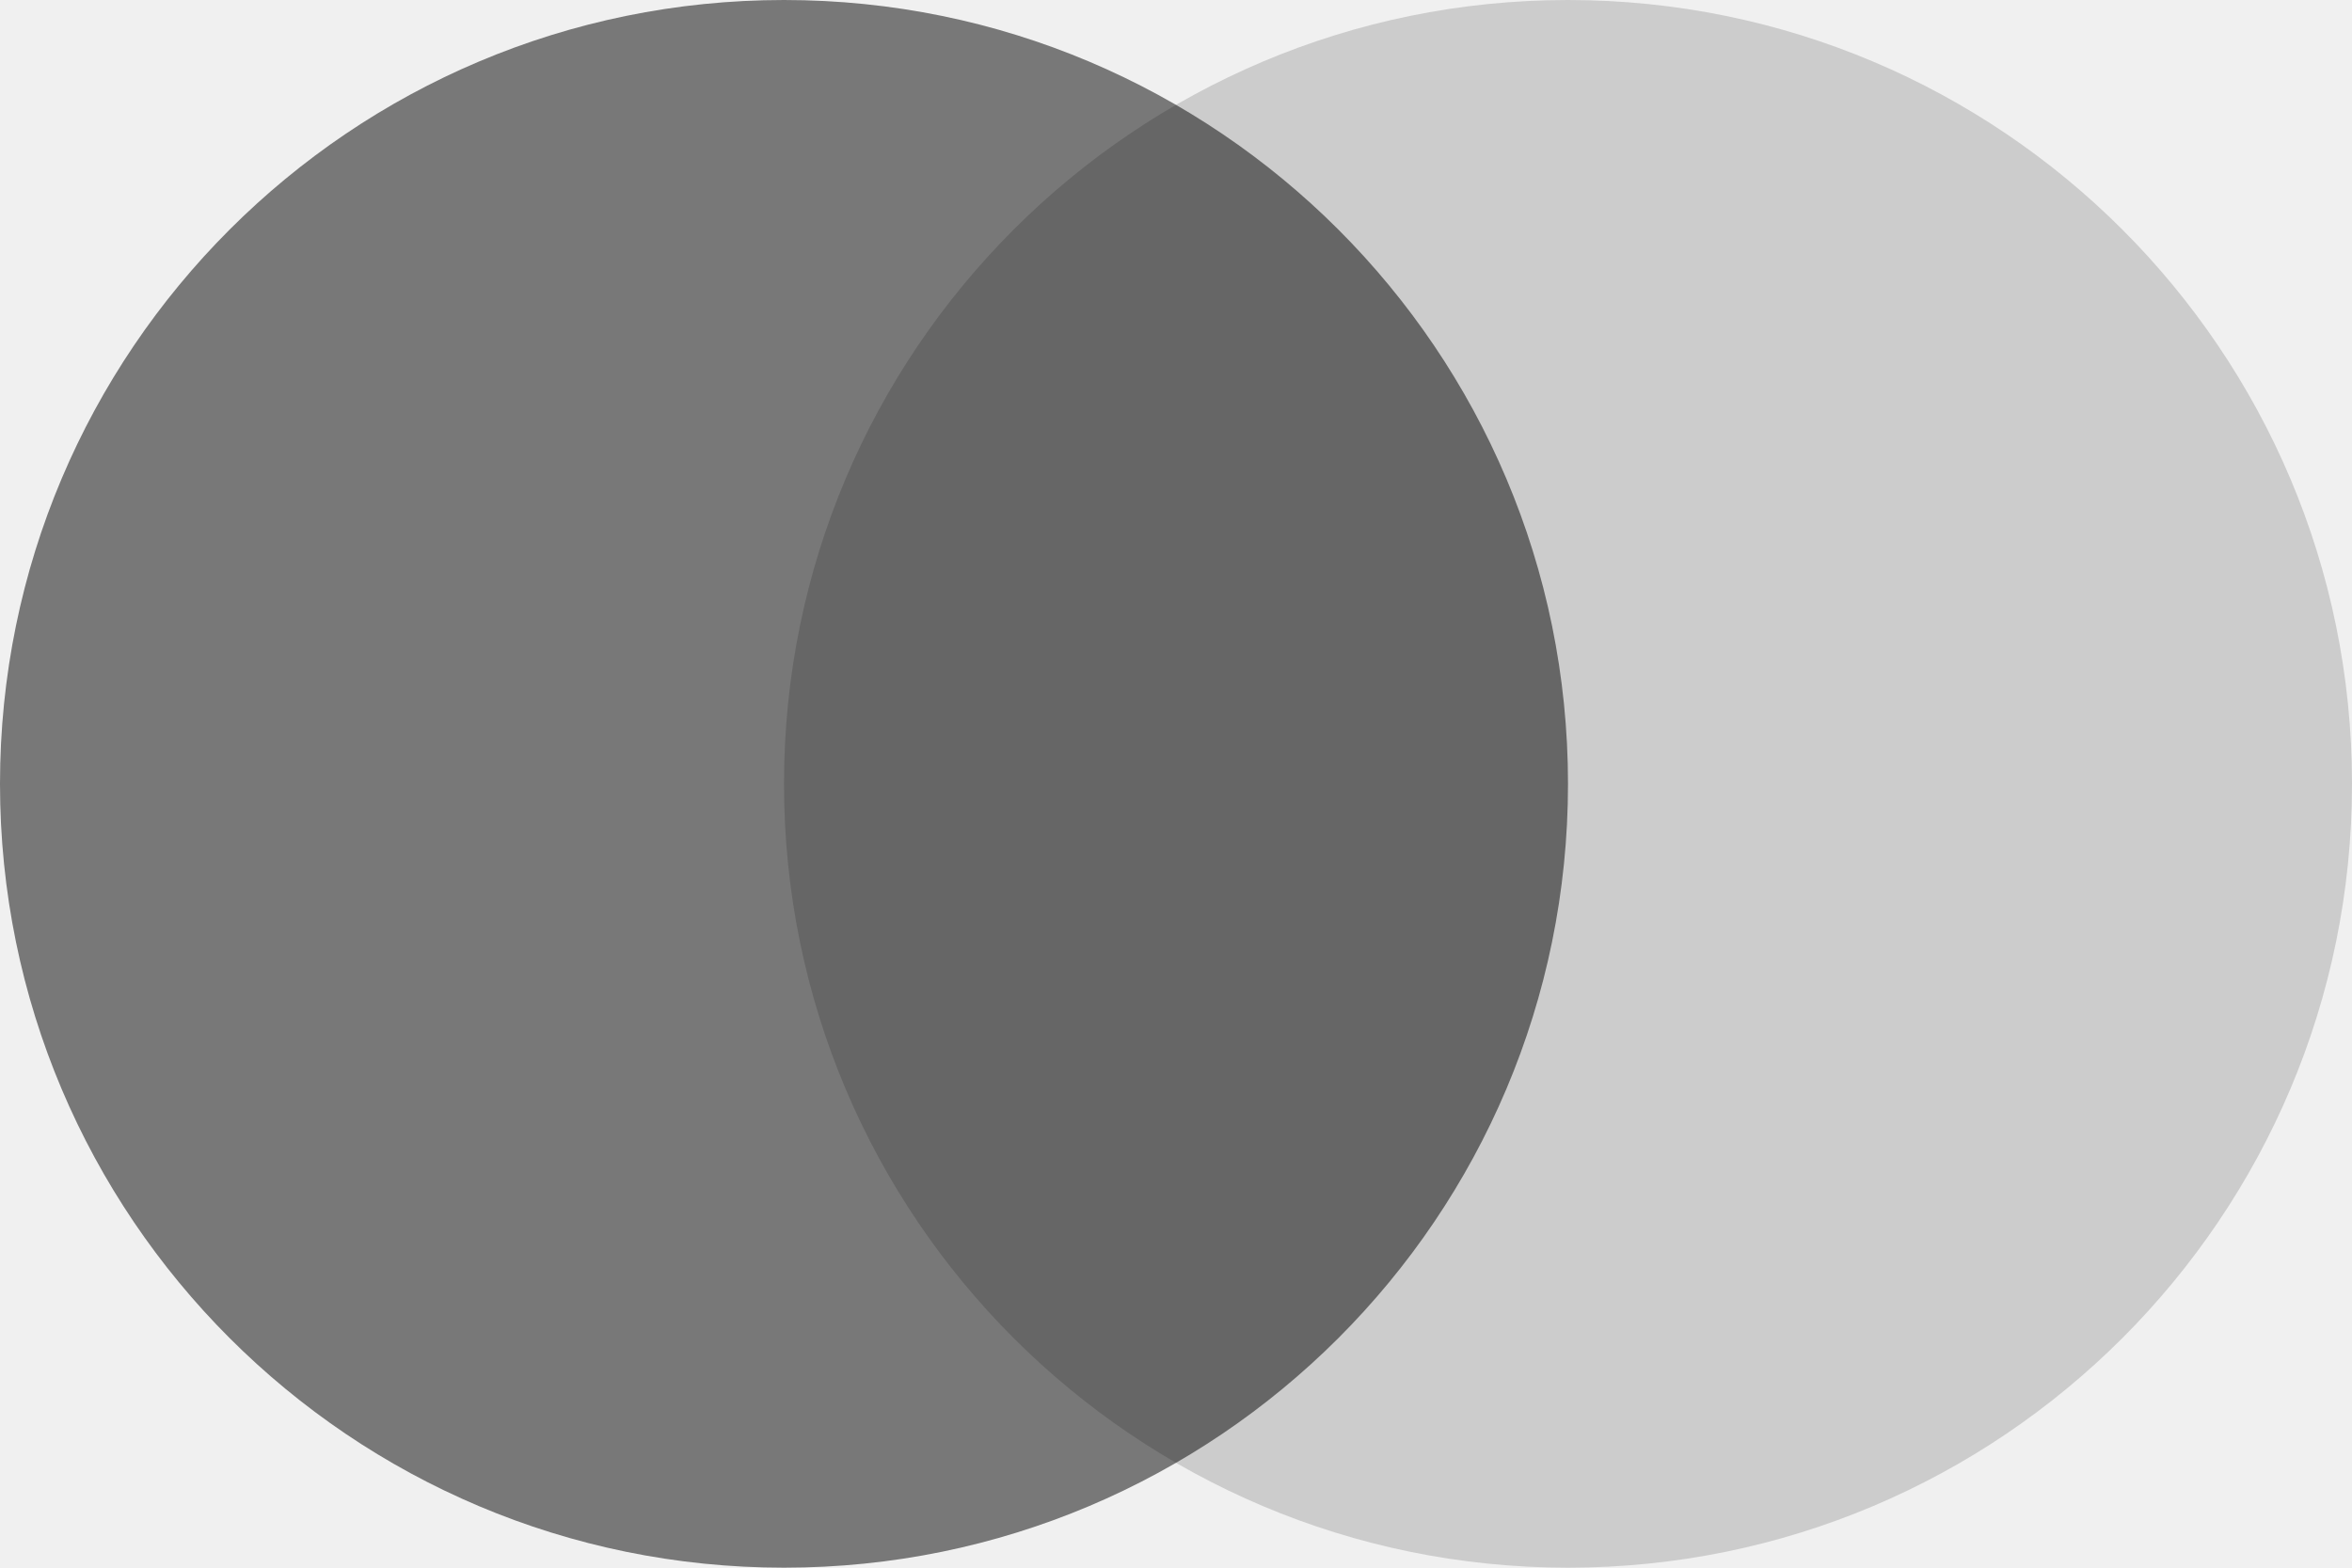
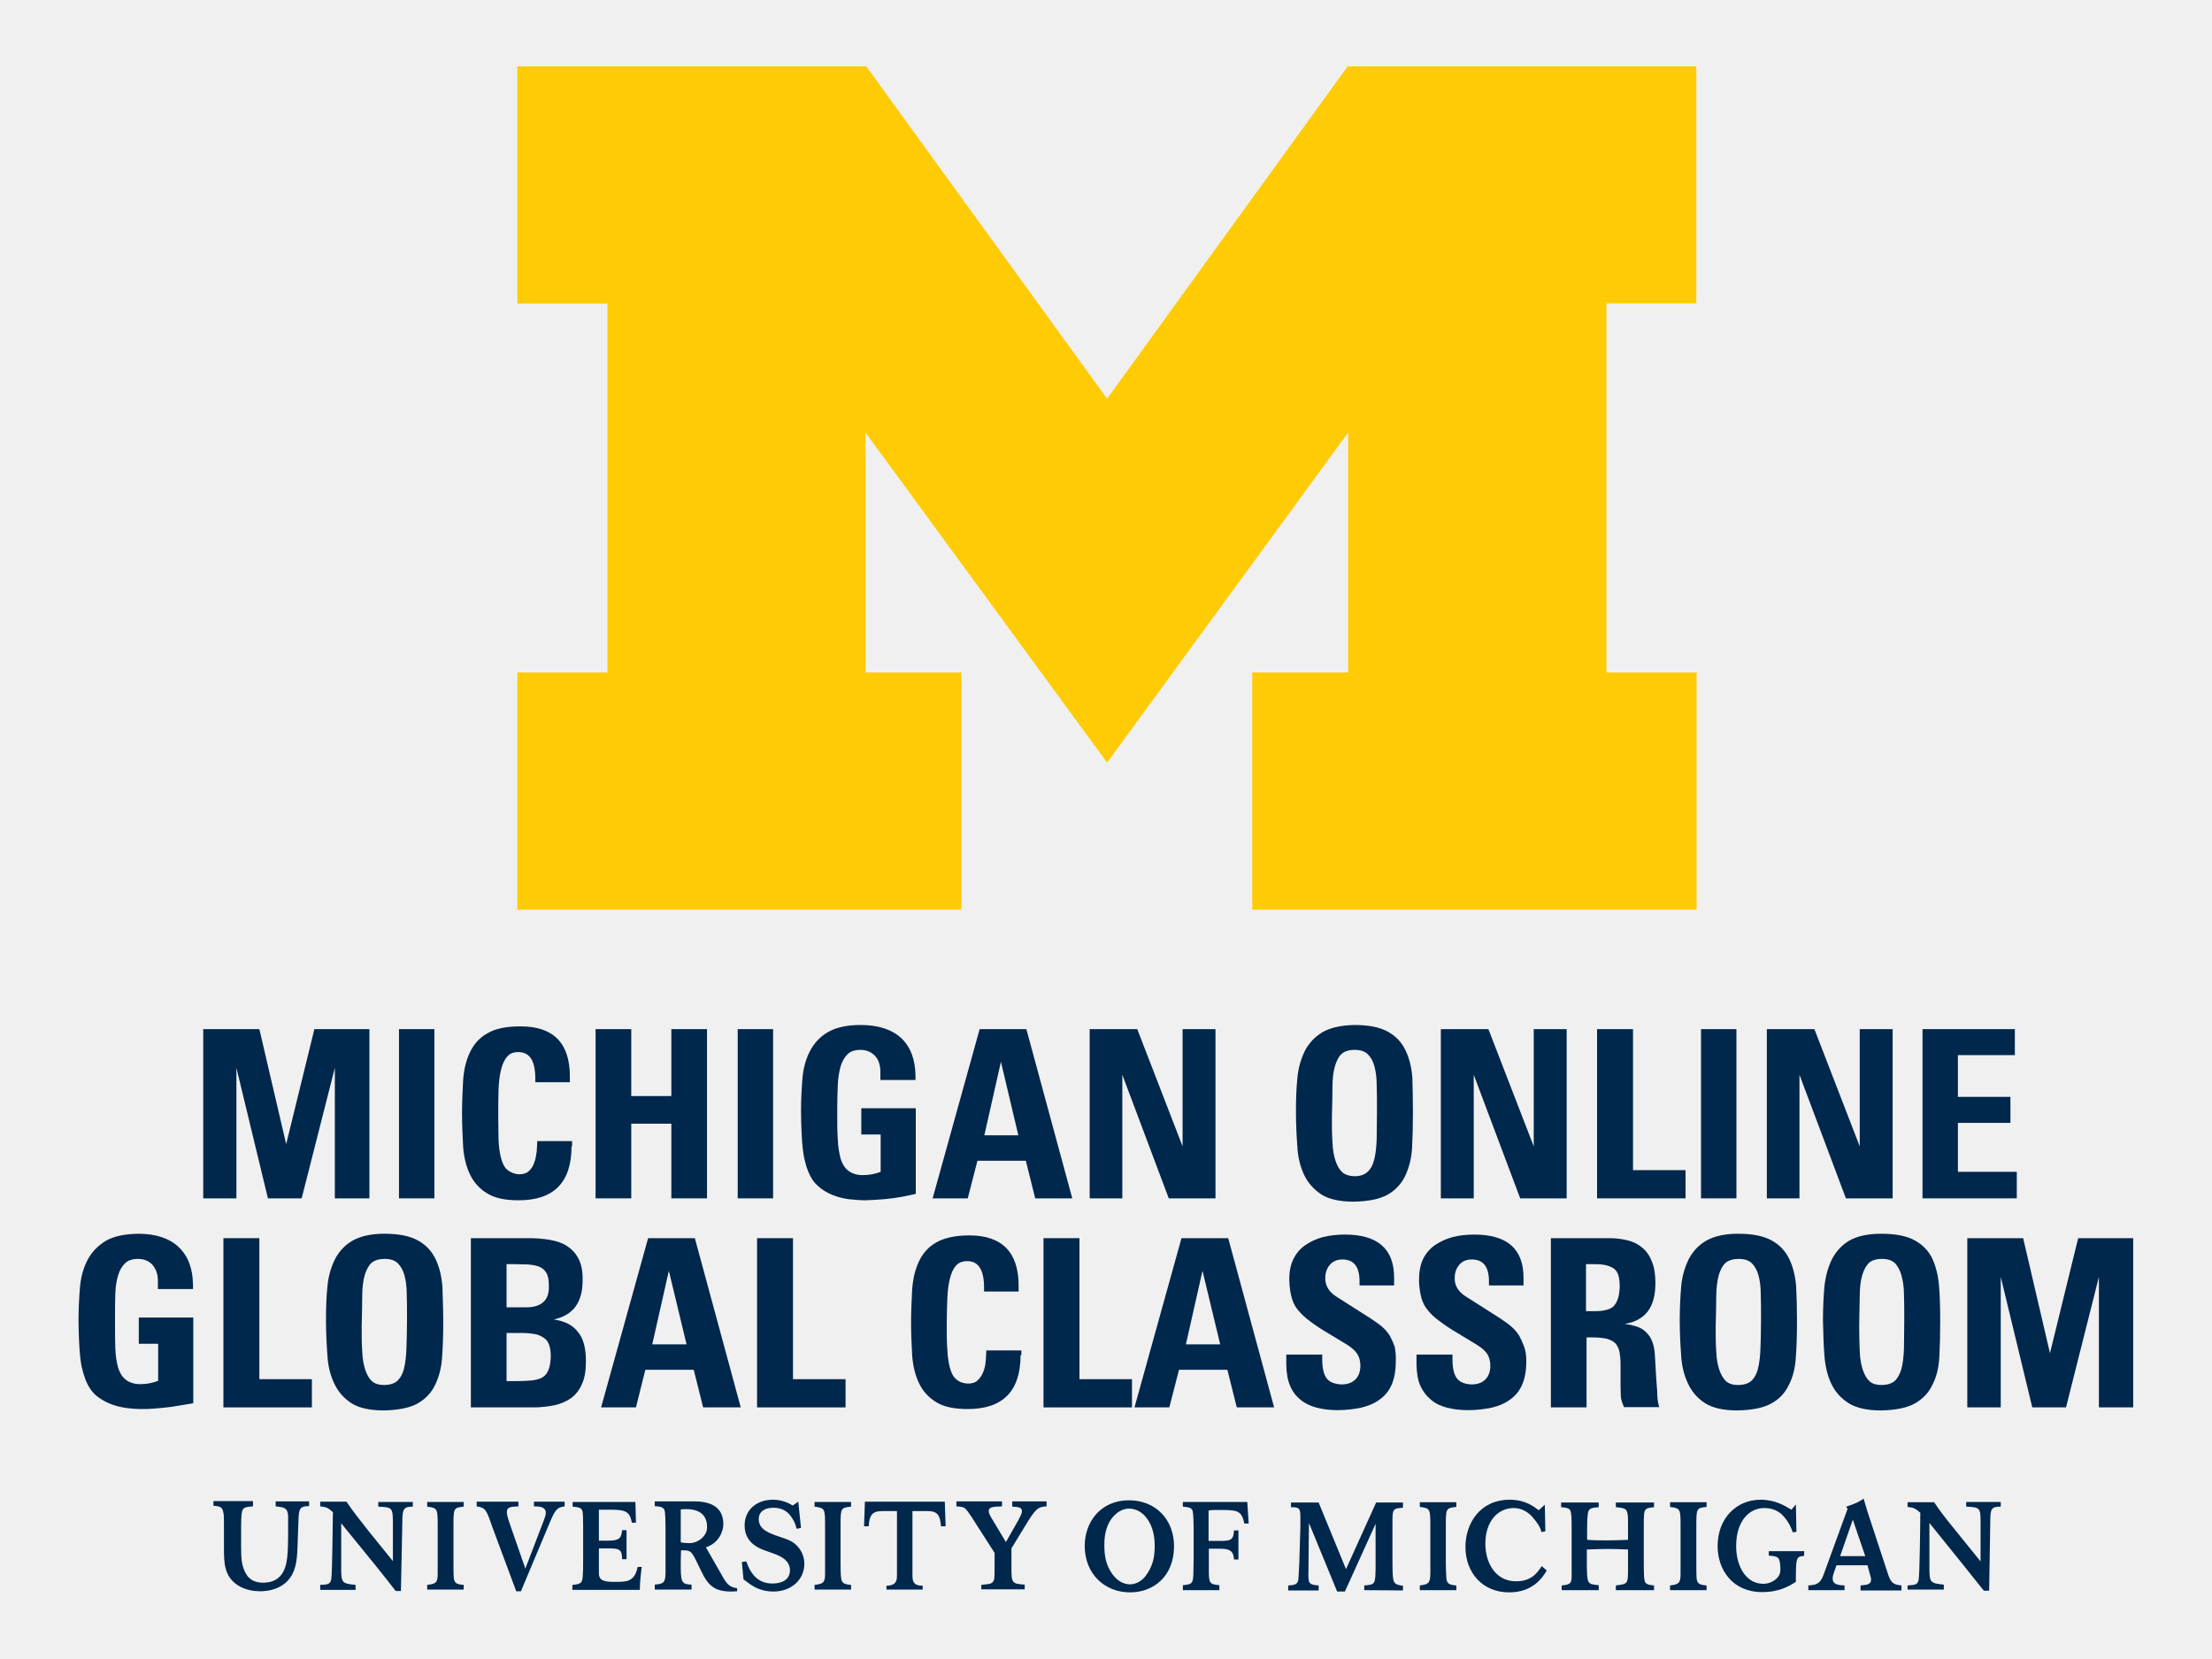
- <svg xmlns="http://www.w3.org/2000/svg" width="150" height="100" viewBox="0 0 150 100" fill="none">
-   <circle cx="50" cy="50" r="50" fill="black" fill-opacity="0.5" />
-   <circle cx="100" cy="50" r="50" fill="black" fill-opacity="0.15" />
+ <svg xmlns="http://www.w3.org/2000/svg" version="1.1" id="Layer_1" x="0px" y="0px" viewBox="0 0 80 60" style="enable-background:new 0 0 80 60;" xml:space="preserve">
+   <style type="text/css">
+ 	.st0{fill:#FFFFFF;}
+ 	.st1{fill:#FFCB05;}
+ 	.st2{clip-path:url(#SVGID_00000040539268982789937440000015332372065675352970_);fill:#FFFFFF;}
+ 	.st3{fill:#00274C;}
+ 	.st4{clip-path:url(#SVGID_00000023975441399433995420000014000906196045346207_);fill:#00274C;}
+ </style>
+   <g>
+     <path class="st3" d="M67.29,57.51v-0.17c0.22-0.02,0.38-0.03,0.38-0.21c0-0.06-0.02-0.13-0.04-0.19l-0.09-0.33h-1.12l-0.1,0.28   c-0.02,0.07-0.04,0.13-0.04,0.2c0,0.23,0.24,0.24,0.43,0.25v0.17h-1.31v-0.17c0.33-0.02,0.44-0.08,0.56-0.41l0.86-2.36l-0.05-0.08   c0.37-0.12,0.47-0.18,0.63-0.29c0.06,0.21,0.07,0.24,0.14,0.47l0.71,2.16c0.12,0.38,0.18,0.48,0.52,0.51v0.18H67.29z M67.01,54.96   l-0.46,1.32h0.91L67.01,54.96z M55.94,56.8c-0.14,0.23-0.48,0.79-1.36,0.79c-0.96,0-1.58-0.71-1.58-1.64c0-0.86,0.53-1.71,1.6-1.71   c0.57,0,0.86,0.24,1.05,0.38l0.22-0.2l0.02,0.96l-0.14,0.03c-0.05-0.19-0.14-0.33-0.34-0.56c-0.1-0.11-0.33-0.31-0.66-0.31   c-0.57,0-1.03,0.47-1.03,1.29c0,0.7,0.37,1.36,1.11,1.36c0.56,0,0.77-0.31,0.93-0.55L55.94,56.8z M56.48,57.51v-0.17   c0.36-0.03,0.36-0.11,0.36-0.41c0-0.11,0-0.23,0-0.34v-1.33c0-0.21,0-0.41-0.02-0.51c-0.01-0.19-0.1-0.22-0.36-0.24v-0.17h1.36   v0.17c-0.26,0.02-0.36,0.04-0.39,0.21c-0.02,0.11-0.03,0.34-0.03,0.53v0.44c0.28,0.02,0.47,0.02,0.73,0.02   c0.27,0,0.48-0.01,0.75-0.02v-0.54c0-0.58-0.01-0.6-0.44-0.64v-0.17h1.38v0.17c-0.37,0.04-0.37,0.05-0.37,0.65v1.34   c0,0.13,0,0.53,0.02,0.62c0.02,0.17,0.12,0.2,0.35,0.22v0.17h-1.38v-0.17c0.32-0.04,0.41-0.05,0.43-0.27   c0.01-0.09,0.01-0.21,0.01-0.44v-0.59c-0.25-0.01-0.46-0.02-0.72-0.02c-0.27,0-0.49,0.01-0.77,0.02v0.59   c0.01,0.66,0.02,0.66,0.43,0.7v0.18H56.48z M60.4,57.51v-0.17c0.31-0.04,0.38-0.08,0.38-0.41v-1.7c0-0.66,0-0.68-0.38-0.73v-0.17   h1.32v0.17c-0.37,0.04-0.37,0.05-0.37,0.73v1.29c0,0.11,0,0.47,0.01,0.56c0.02,0.2,0.11,0.24,0.36,0.26v0.17H60.4z M51.35,57.51   v-0.17c0.31-0.04,0.37-0.08,0.38-0.41v-1.7c0-0.66,0-0.68-0.38-0.73v-0.17h1.32v0.17c-0.38,0.04-0.38,0.05-0.38,0.73v1.29   c0,0.11,0.01,0.47,0.02,0.56c0.02,0.2,0.11,0.24,0.36,0.26v0.17H51.35z M49.34,57.51v-0.17c0.4-0.03,0.4-0.05,0.41-0.63v-1.6   l-1.11,2.45h-0.28l-1.02-2.48l-0.02,1.87c0,0.31,0.03,0.37,0.37,0.39v0.18h-1.1v-0.18c0.26-0.01,0.36-0.05,0.37-0.26   c0.01-0.09,0.02-0.36,0.03-0.53l0.04-1.33c0-0.11,0-0.26,0-0.37c0-0.32-0.06-0.34-0.34-0.34v-0.17h1l0.99,2.41l1.09-2.41h0.97v0.19   c-0.38,0.02-0.38,0.06-0.38,0.56v1.31c0,0.22,0,0.49,0.02,0.65c0.02,0.23,0.11,0.27,0.36,0.3v0.17L49.34,57.51L49.34,57.51z    M68.99,57.51v-0.17c0.26-0.02,0.36-0.02,0.4-0.2c0.04-0.21,0.06-2.1,0.06-2.43c-0.18-0.16-0.25-0.19-0.46-0.21v-0.17h0.96   c0.26,0.38,0.32,0.46,0.79,1.04l0.89,1.1v-1.43c0-0.5-0.02-0.53-0.52-0.55v-0.17h1.25v0.17c-0.35,0-0.38,0.07-0.38,0.59l-0.04,2.45   h-0.19l-0.29-0.36c-0.14-0.18-0.29-0.36-0.43-0.54l-1.25-1.55v1.65c0,0.51,0.04,0.53,0.52,0.58v0.18H68.99z M42.46,55.92   c0,1.1-0.75,1.67-1.59,1.67c-0.92,0-1.64-0.67-1.64-1.68c0-0.87,0.58-1.65,1.6-1.65C41.79,54.26,42.46,54.95,42.46,55.92   L42.46,55.92z M40.87,57.3c0.18,0,0.44-0.09,0.63-0.4c0.22-0.34,0.27-0.66,0.26-1.07c-0.01-0.41-0.13-0.76-0.36-1.01   c-0.1-0.11-0.3-0.26-0.57-0.26c-0.26,0-0.46,0.17-0.56,0.28c-0.23,0.25-0.33,0.61-0.33,1.02c0,0.41,0.05,0.73,0.29,1.07   C40.44,57.22,40.69,57.3,40.87,57.3L40.87,57.3z M42.78,57.33v0.18h1.32v-0.18c-0.33-0.03-0.37-0.07-0.38-0.41v-0.91h0.35   c0.36,0,0.54,0.04,0.56,0.39h0.16v-1.05h-0.16c-0.02,0.34-0.11,0.38-0.5,0.38h-0.42v-1.1c0.11-0.02,0.18-0.02,0.38-0.02   c0.63,0,0.82,0,0.91,0.49h0.16l-0.05-0.78h-2.33v0.17c0.23,0.02,0.33,0.04,0.36,0.18c0.02,0.1,0.03,0.45,0.03,0.58v1.12   c0,0.08-0.01,0.47-0.01,0.54C43.15,57.27,43.11,57.3,42.78,57.33L42.78,57.33z M15.45,57.49v-0.17c0.31-0.04,0.38-0.07,0.38-0.41   v-1.69c0-0.66,0-0.68-0.38-0.73v-0.17h1.32v0.17c-0.37,0.04-0.37,0.05-0.37,0.73v1.28c0,0.11,0,0.47,0.01,0.56   c0.02,0.2,0.11,0.24,0.36,0.26v0.17H15.45z M29.46,57.49v-0.17c0.31-0.04,0.38-0.07,0.38-0.41v-1.69c0-0.66,0-0.68-0.38-0.73v-0.17   h1.32v0.17c-0.38,0.04-0.38,0.05-0.38,0.73v1.28c0,0.11,0,0.47,0.02,0.56c0.02,0.2,0.11,0.24,0.36,0.26v0.17H29.46z M11.58,57.49   v-0.17c0.27-0.01,0.36-0.02,0.4-0.2c0.04-0.21,0.05-2.1,0.06-2.43c-0.17-0.16-0.25-0.19-0.46-0.21v-0.17h0.95   c0.26,0.38,0.33,0.46,0.79,1.05l0.89,1.1v-1.42c-0.01-0.51-0.02-0.53-0.53-0.55v-0.17h1.25v0.17c-0.34,0-0.38,0.08-0.38,0.59   l-0.05,2.46h-0.19l-0.28-0.36c-0.14-0.18-0.29-0.36-0.43-0.54l-1.26-1.55v1.65c0,0.51,0.04,0.53,0.52,0.58v0.18H11.58z    M26.83,56.49l0.16-0.02c0.18,0.52,0.47,0.8,0.95,0.8c0.34,0,0.63-0.14,0.63-0.48c0-0.36-0.34-0.5-0.5-0.57   c-0.12-0.05-0.26-0.09-0.39-0.14c-0.26-0.09-0.75-0.3-0.75-0.91c0-0.59,0.47-0.93,1.01-0.93c0.21,0,0.46,0.04,0.73,0.21l0.2-0.14   l0.1,0.95l-0.16,0.03c-0.05-0.21-0.1-0.3-0.22-0.47c-0.15-0.2-0.36-0.29-0.62-0.29c-0.34,0-0.53,0.16-0.53,0.41   c0,0.38,0.38,0.51,0.73,0.63c0.18,0.06,0.33,0.11,0.46,0.18c0.25,0.15,0.46,0.43,0.46,0.81c0,0.55-0.45,1-1.12,1   c-0.43,0-0.7-0.17-0.82-0.25l-0.26-0.19L26.83,56.49z M32.06,57.49v-0.14c0.29-0.01,0.38-0.11,0.38-0.36v-2.34h-0.4   c-0.36,0-0.6-0.01-0.62,0.55h-0.17l0.03-0.89h2.89l0.03,0.89h-0.17c-0.03-0.57-0.27-0.55-0.62-0.55H33v2.34   c0,0.25,0.08,0.36,0.37,0.36v0.14H32.06z M9.15,54.31v0.17c-0.42,0.03-0.42,0.04-0.43,0.72v0.75c0,0.39,0.01,0.72,0.21,1.02   c0.16,0.24,0.44,0.27,0.58,0.27c0.46,0,0.71-0.23,0.82-0.61c0.09-0.3,0.09-0.86,0.09-1.22c0-0.12,0-0.5,0-0.6   c-0.02-0.29-0.17-0.3-0.45-0.33V54.3h1.21v0.17c-0.3,0-0.36,0.07-0.38,0.38c0,0.07-0.04,0.96-0.04,1.09   c-0.01,0.24-0.02,0.48-0.08,0.71c-0.22,0.86-1.05,0.9-1.27,0.9c-0.18,0-0.54-0.03-0.83-0.23c-0.47-0.32-0.48-0.8-0.48-1.31v-0.72   c0-0.34,0-0.5-0.02-0.58c-0.03-0.2-0.12-0.24-0.36-0.25v-0.17H9.15z M20.42,54.31v0.17c-0.3,0.04-0.35,0.13-0.61,0.76l-0.97,2.31   h-0.17l-0.87-2.34c-0.21-0.61-0.24-0.68-0.56-0.73v-0.17h1.51v0.17c-0.26,0.01-0.42,0.02-0.42,0.2c0,0.09,0.02,0.17,0.11,0.44   l0.56,1.61l0.64-1.67c0.04-0.11,0.1-0.25,0.1-0.34c0-0.23-0.23-0.24-0.43-0.24v-0.17H20.42z M35.49,57.49v-0.17   c0.25-0.03,0.35-0.03,0.41-0.1c0.07-0.07,0.07-0.15,0.07-0.5v-0.56l-0.84-1.31c-0.23-0.34-0.23-0.35-0.54-0.37V54.3h1.65v0.18   c-0.33,0.01-0.48,0.02-0.48,0.17c0,0.09,0.06,0.19,0.14,0.32l0.48,0.8l0.45-0.79c0.08-0.16,0.13-0.25,0.13-0.32   c0-0.15-0.13-0.16-0.35-0.17V54.3h1.24v0.18c-0.32,0.01-0.41,0.11-0.77,0.7L36.58,56v0.66c0,0.58,0,0.62,0.48,0.65v0.17H35.49z    M23.14,57.49c0-0.23,0.04-0.61,0.07-0.82h-0.15c-0.11,0.57-0.43,0.54-0.89,0.54c-0.43,0-0.51-0.12-0.51-0.32v-0.89h0.34   c0.39,0,0.5,0.03,0.5,0.39h0.16v-1.05h-0.16c-0.03,0.28-0.09,0.38-0.5,0.38h-0.34v-1.12h0.39c0.54,0,0.73,0.04,0.8,0.47H23   l-0.02-0.75h-2.27v0.17c0.23,0.02,0.33,0.04,0.36,0.18c0.02,0.1,0.02,0.45,0.02,0.57v1.12c0,0.09,0,0.47-0.01,0.55   c-0.01,0.34-0.05,0.38-0.38,0.41v0.18H23.14z M65.25,56.1v0.17c-0.29,0.02-0.29,0.1-0.3,0.7v0.24c-0.24,0.15-0.59,0.37-1.22,0.37   c-1.09,0-1.61-0.83-1.61-1.66c0-1.02,0.69-1.68,1.55-1.68c0.54,0,0.86,0.21,1.12,0.36l0.16-0.19l0.02,0.99l-0.13,0.02   c-0.07-0.19-0.16-0.41-0.4-0.65c-0.11-0.1-0.31-0.23-0.63-0.23c-0.55,0-1.02,0.47-1.02,1.38c0,0.73,0.36,1.36,0.98,1.36   c0.36,0,0.54-0.25,0.55-0.27c0.06-0.08,0.07-0.16,0.07-0.3c-0.02-0.41-0.07-0.42-0.42-0.45V56.1H65.25z M24.62,55.78   c0.09,0.02,0.21,0.03,0.3,0.03c0.36,0,0.64-0.28,0.65-0.54c0.02-0.37-0.16-0.69-0.75-0.69c-0.08,0-0.13,0-0.2,0.01V55.78z    M24.62,56.47c0,0.73,0,0.83,0.39,0.84v0.18h-1.33v-0.18c0.34-0.03,0.38-0.08,0.39-0.43c0-0.13,0-0.28,0-0.41v-1.15   c0-0.38-0.01-0.52-0.02-0.62c-0.02-0.18-0.11-0.21-0.37-0.23v-0.17l1.44,0c0.79,0,1.04,0.37,1.04,0.82c0,0.3-0.19,0.7-0.63,0.84   l0.56,0.98c0.2,0.38,0.31,0.46,0.57,0.5v0.11c-0.07,0-0.14,0.01-0.21,0.01c-0.6,0-0.84-0.21-1.09-0.74l-0.18-0.37   c-0.19-0.4-0.25-0.38-0.55-0.38L24.62,56.47L24.62,56.47z M24.62,56.47" />
+     <path class="st1" d="M40.04,27.58L31.3,15.64v8.68h3.47v8.58H18.71v-8.58h3.26V10.98h-3.26V2.4h12.62l8.71,12.02L48.74,2.4h12.61   v8.57H58.1v13.35h3.26v8.58H45.29v-8.58h3.47v-8.68L40.04,27.58z M40.04,27.58" />
+     <path class="st3" d="M12.11,43.34v-4.72l-1.2,4.72H9.69l-1.14-4.72v4.72H7.35v-6.12h2.03l0.97,4.16l1.02-4.16h1.99v6.12H12.11z    M12.11,43.34" />
+     <rect x="14.43" y="37.22" class="st3" width="1.28" height="6.12" />
+     <path class="st3" d="M20.67,41.46c0,1.3-0.64,1.95-1.91,1.95c-0.49,0-0.87-0.08-1.14-0.25C17.35,43,17.14,42.77,17,42.48   c-0.14-0.29-0.22-0.62-0.25-1c-0.02-0.38-0.04-0.78-0.04-1.2c0-0.43,0.02-0.84,0.04-1.22c0.03-0.39,0.11-0.72,0.25-1.01   c0.14-0.29,0.34-0.52,0.63-0.68c0.28-0.17,0.68-0.25,1.2-0.25c1.18,0,1.78,0.6,1.78,1.81v0.21h-1.25v-0.13   c0-0.64-0.2-0.96-0.61-0.96c-0.18,0-0.32,0.05-0.41,0.17c-0.1,0.11-0.17,0.27-0.22,0.47c-0.05,0.2-0.08,0.45-0.09,0.73   c-0.01,0.28-0.01,0.6-0.01,0.95c0,0.3,0.01,0.58,0.01,0.84c0.01,0.25,0.04,0.48,0.09,0.67c0.05,0.19,0.12,0.34,0.23,0.43   c0.11,0.09,0.25,0.15,0.42,0.16c0.16,0,0.28-0.04,0.36-0.12c0.09-0.08,0.15-0.18,0.19-0.3c0.05-0.12,0.07-0.26,0.09-0.4   c0.01-0.14,0.02-0.27,0.02-0.38h1.26V41.46z M20.67,41.46" />
+     <path class="st3" d="M24.28,43.34v-2.7h-1.45v2.7h-1.29v-6.12h1.29v2.42h1.45v-2.42h1.29v6.12H24.28z M24.28,43.34" />
+     <rect x="26.68" y="37.22" class="st3" width="1.28" height="6.12" />
+     <path class="st3" d="M32.64,43.28c-0.22,0.04-0.43,0.07-0.66,0.09c-0.23,0.02-0.45,0.03-0.67,0.04c-0.2,0-0.41-0.02-0.62-0.04   c-0.21-0.03-0.41-0.08-0.6-0.16c-0.19-0.08-0.36-0.18-0.51-0.32c-0.15-0.13-0.26-0.3-0.35-0.52c-0.05-0.12-0.09-0.25-0.12-0.39   c-0.04-0.14-0.06-0.29-0.08-0.46c-0.02-0.17-0.03-0.36-0.04-0.58c-0.01-0.21-0.02-0.46-0.02-0.75c0-0.41,0.02-0.8,0.05-1.17   c0.03-0.38,0.12-0.71,0.27-1c0.15-0.29,0.37-0.53,0.65-0.69c0.29-0.17,0.68-0.26,1.19-0.26c0.63,0,1.12,0.16,1.46,0.47   c0.34,0.32,0.51,0.77,0.52,1.36v0.16h-1.27v-0.3c0-0.25-0.07-0.44-0.2-0.58c-0.14-0.14-0.31-0.21-0.52-0.21   c-0.2,0-0.36,0.05-0.47,0.16c-0.11,0.11-0.19,0.25-0.25,0.44c-0.05,0.19-0.09,0.41-0.1,0.66c-0.01,0.25-0.02,0.53-0.02,0.83v0.26   c0,0.33,0,0.62,0.02,0.89c0.01,0.27,0.05,0.49,0.1,0.69c0.06,0.19,0.15,0.34,0.28,0.44c0.13,0.1,0.3,0.16,0.52,0.16   c0.23,0,0.45-0.04,0.65-0.12v-1.35h-0.7v-0.95h1.97v3.1L32.64,43.28z M32.64,43.28" />
+     <path class="st3" d="M37.44,43.34l-0.34-1.36h-1.75l-0.35,1.36h-1.27l1.7-6.12h1.69l1.66,6.12H37.44z M36.2,38.4l-0.6,2.66h1.23   L36.2,38.4z M36.2,38.4" />
+     <path class="st3" d="M42.27,43.34l-1.68-4.47v4.47h-1.18v-6.12h1.72l1.64,4.24v-4.24h1.19v6.12H42.27z M42.27,43.34" />
+     <path class="st3" d="M51.1,40.24c0,0.45-0.01,0.88-0.03,1.26c-0.02,0.39-0.11,0.73-0.25,1.03c-0.14,0.29-0.36,0.52-0.64,0.68   c-0.29,0.16-0.7,0.24-1.23,0.25c-0.5,0-0.89-0.09-1.16-0.26c-0.27-0.18-0.48-0.41-0.62-0.7c-0.14-0.29-0.23-0.64-0.25-1.04   c-0.03-0.4-0.05-0.82-0.05-1.25c0-0.42,0.01-0.82,0.05-1.2c0.03-0.38,0.13-0.71,0.27-1c0.15-0.29,0.36-0.51,0.64-0.68   c0.28-0.16,0.66-0.25,1.15-0.26c0.52,0,0.92,0.08,1.21,0.24c0.29,0.16,0.5,0.38,0.64,0.67c0.14,0.29,0.22,0.62,0.25,1   C51.09,39.35,51.1,39.77,51.1,40.24L51.1,40.24z M49.8,40.14c0-0.33,0-0.62-0.01-0.89c0-0.27-0.03-0.49-0.08-0.68   c-0.05-0.19-0.13-0.33-0.24-0.44c-0.11-0.11-0.27-0.16-0.48-0.16c-0.2,0-0.36,0.05-0.46,0.14c-0.11,0.09-0.19,0.25-0.25,0.45   c-0.06,0.2-0.09,0.46-0.09,0.76c0,0.3-0.01,0.66-0.02,1.07c0,0.35,0,0.65,0.02,0.92c0.01,0.27,0.05,0.49,0.11,0.67   c0.06,0.18,0.14,0.32,0.24,0.41c0.1,0.09,0.24,0.14,0.44,0.15c0.2,0,0.36-0.05,0.47-0.15c0.11-0.09,0.2-0.25,0.25-0.45   c0.05-0.2,0.08-0.45,0.09-0.75C49.79,40.91,49.8,40.56,49.8,40.14L49.8,40.14z M49.8,40.14" />
+     <path class="st3" d="M54.98,43.34l-1.68-4.47v4.47h-1.19v-6.12h1.72l1.64,4.24v-4.24h1.19v6.12H54.98z M54.98,43.34" />
+     <path class="st3" d="M57.76,43.34v-6.12h1.3v5.1h1.9v1.02H57.76z M57.76,43.34" />
+     <rect x="61.52" y="37.22" class="st3" width="1.28" height="6.12" />
+     <path class="st3" d="M66.76,43.34l-1.68-4.47v4.47h-1.18v-6.12h1.72l1.64,4.24v-4.24h1.19v6.12H66.76z M66.76,43.34" />
+     <path class="st3" d="M69.53,43.34v-6.12h3.34v0.94h-2.06v1.51h1.9v0.94h-1.9v1.77h2.13v0.96H69.53z M69.53,43.34" />
+     <path class="st3" d="M6.51,50.83c-0.22,0.04-0.43,0.07-0.66,0.09c-0.23,0.02-0.45,0.04-0.67,0.04c-0.2,0-0.41-0.01-0.62-0.04   c-0.21-0.03-0.41-0.08-0.6-0.16c-0.19-0.08-0.36-0.18-0.51-0.31c-0.14-0.13-0.26-0.31-0.35-0.53c-0.04-0.12-0.09-0.25-0.12-0.39   c-0.04-0.13-0.06-0.29-0.08-0.46c-0.02-0.17-0.03-0.36-0.04-0.57c-0.01-0.22-0.02-0.47-0.02-0.75c0-0.41,0.02-0.8,0.05-1.17   c0.03-0.37,0.12-0.71,0.27-1c0.15-0.29,0.37-0.52,0.66-0.7c0.29-0.17,0.68-0.25,1.18-0.26c0.63,0,1.12,0.16,1.46,0.48   c0.34,0.32,0.51,0.77,0.52,1.36v0.16H5.71v-0.3c0-0.24-0.07-0.43-0.2-0.58c-0.13-0.14-0.31-0.21-0.52-0.21   c-0.2,0-0.36,0.05-0.47,0.16c-0.11,0.11-0.2,0.26-0.25,0.44c-0.06,0.19-0.09,0.41-0.1,0.66c-0.01,0.26-0.01,0.53-0.01,0.83v0.26   c0,0.33,0,0.62,0.01,0.89c0.01,0.27,0.05,0.5,0.1,0.69c0.06,0.19,0.15,0.34,0.28,0.44c0.13,0.1,0.31,0.16,0.52,0.16   c0.23,0,0.44-0.04,0.65-0.12V48.6h-0.7v-0.95h1.97v3.1L6.51,50.83z M6.51,50.83" />
+     <path class="st3" d="M8.08,50.9v-6.12h1.3v5.1h1.9v1.02H8.08z M8.08,50.9" />
+     <path class="st3" d="M16.03,47.8c0,0.45-0.01,0.87-0.04,1.26c-0.02,0.39-0.11,0.73-0.25,1.02c-0.14,0.3-0.36,0.52-0.64,0.68   c-0.29,0.16-0.7,0.24-1.23,0.25c-0.5,0-0.89-0.09-1.16-0.26c-0.27-0.18-0.48-0.41-0.62-0.71c-0.14-0.29-0.23-0.64-0.25-1.04   c-0.03-0.4-0.05-0.82-0.05-1.25c0-0.43,0.01-0.83,0.05-1.2c0.03-0.38,0.13-0.71,0.27-1c0.15-0.29,0.36-0.52,0.64-0.68   c0.28-0.16,0.66-0.25,1.15-0.25c0.52,0,0.92,0.08,1.21,0.24c0.29,0.16,0.5,0.38,0.64,0.67c0.14,0.29,0.22,0.62,0.25,1   C16.01,46.9,16.03,47.32,16.03,47.8L16.03,47.8z M14.72,47.7c0-0.33,0-0.63-0.01-0.89c0-0.27-0.03-0.49-0.08-0.68   c-0.05-0.18-0.13-0.33-0.24-0.44c-0.11-0.11-0.27-0.16-0.48-0.16c-0.2,0-0.36,0.05-0.47,0.14c-0.11,0.1-0.19,0.25-0.25,0.45   c-0.06,0.2-0.09,0.46-0.09,0.76c0,0.3-0.01,0.66-0.02,1.08c0,0.34,0,0.65,0.02,0.91c0.01,0.27,0.05,0.49,0.11,0.67   c0.06,0.18,0.14,0.32,0.24,0.41c0.1,0.09,0.24,0.14,0.44,0.14c0.2,0,0.36-0.05,0.47-0.14c0.11-0.1,0.2-0.25,0.25-0.45   c0.05-0.2,0.08-0.45,0.09-0.75C14.71,48.47,14.72,48.11,14.72,47.7L14.72,47.7z M14.72,47.7" />
+     <path class="st3" d="M21.19,49.23c0,0.33-0.04,0.6-0.14,0.82c-0.09,0.21-0.22,0.38-0.39,0.51c-0.17,0.12-0.37,0.21-0.6,0.26   c-0.24,0.05-0.49,0.08-0.78,0.08h-2.25v-6.12h2.1c0.26,0,0.52,0.02,0.75,0.06c0.24,0.04,0.45,0.11,0.62,0.22   c0.17,0.11,0.32,0.26,0.42,0.46c0.11,0.2,0.16,0.47,0.15,0.8c0,0.79-0.35,1.25-1.04,1.4c0.4,0.06,0.69,0.21,0.87,0.45   C21.1,48.4,21.19,48.76,21.19,49.23L21.19,49.23z M19.85,46.48c0-0.2-0.03-0.36-0.1-0.46c-0.07-0.11-0.16-0.18-0.28-0.22   c-0.12-0.04-0.25-0.06-0.4-0.07c-0.15,0-0.3-0.01-0.46-0.01h-0.29v1.56h0.72c0.27,0,0.46-0.06,0.6-0.18   c0.14-0.12,0.21-0.3,0.21-0.54V46.48z M19.92,49.07c0-0.18-0.02-0.32-0.06-0.43c-0.04-0.11-0.1-0.2-0.2-0.26   c-0.09-0.06-0.19-0.11-0.31-0.13c-0.12-0.02-0.27-0.04-0.44-0.04h-0.59v1.74h0.36c0.19,0,0.35-0.01,0.5-0.02   c0.14-0.01,0.28-0.04,0.39-0.09c0.11-0.05,0.2-0.14,0.25-0.26C19.88,49.46,19.91,49.29,19.92,49.07L19.92,49.07z M19.92,49.07" />
+     <path class="st3" d="M25.43,50.9l-0.34-1.36h-1.75L23,50.9h-1.26l1.7-6.12h1.69l1.66,6.12H25.43z M24.19,45.96l-0.6,2.66h1.24   L24.19,45.96z M24.19,45.96" />
+     <path class="st3" d="M27.38,50.9v-6.12h1.3v5.1h1.9v1.02H27.38z M27.38,50.9" />
+     <path class="st3" d="M36.91,49.01c0,1.3-0.64,1.95-1.91,1.95c-0.49,0-0.87-0.08-1.14-0.25c-0.27-0.16-0.48-0.39-0.62-0.68   c-0.14-0.29-0.22-0.62-0.25-1c-0.02-0.38-0.04-0.77-0.04-1.19c0-0.43,0.02-0.84,0.04-1.22c0.03-0.38,0.11-0.72,0.25-1.01   c0.14-0.29,0.34-0.52,0.63-0.68c0.28-0.16,0.68-0.25,1.19-0.25c1.18,0,1.78,0.61,1.78,1.82v0.21h-1.25v-0.14   c0-0.64-0.2-0.96-0.61-0.96c-0.18,0-0.32,0.06-0.41,0.17c-0.1,0.11-0.17,0.27-0.22,0.48c-0.05,0.2-0.08,0.45-0.09,0.73   c-0.01,0.29-0.02,0.6-0.02,0.95c0,0.3,0,0.59,0.02,0.84c0.01,0.25,0.04,0.48,0.09,0.67c0.05,0.19,0.12,0.34,0.23,0.43   c0.11,0.1,0.25,0.15,0.42,0.16c0.16,0,0.28-0.04,0.36-0.12c0.09-0.08,0.15-0.18,0.2-0.3c0.05-0.12,0.08-0.26,0.09-0.4   c0.01-0.14,0.02-0.27,0.02-0.38h1.27V49.01z M36.91,49.01" />
+     <path class="st3" d="M37.74,50.9v-6.12h1.3v5.1h1.9v1.02H37.74z M37.74,50.9" />
+     <path class="st3" d="M44.73,50.9l-0.34-1.36h-1.75l-0.35,1.36h-1.26l1.7-6.12h1.69l1.66,6.12H44.73z M43.49,45.96l-0.6,2.66h1.24   L43.49,45.96z M43.49,45.96" />
+     <path class="st3" d="M50.48,49.24c0,0.33-0.05,0.61-0.15,0.84c-0.1,0.23-0.25,0.41-0.44,0.54c-0.19,0.14-0.41,0.23-0.66,0.29   c-0.25,0.05-0.53,0.09-0.85,0.09c-0.28,0-0.53-0.03-0.76-0.09c-0.23-0.06-0.42-0.15-0.59-0.29c-0.16-0.13-0.29-0.3-0.37-0.5   c-0.09-0.2-0.13-0.44-0.14-0.74v-0.39h1.3v0.16c0,0.32,0.05,0.55,0.16,0.7c0.11,0.14,0.29,0.21,0.54,0.22   c0.21,0,0.38-0.06,0.5-0.18c0.12-0.12,0.18-0.29,0.18-0.5c0-0.16-0.04-0.31-0.11-0.42c-0.07-0.11-0.19-0.22-0.36-0.33l-0.71-0.43   c-0.24-0.14-0.45-0.28-0.62-0.41c-0.17-0.12-0.31-0.25-0.43-0.39c-0.12-0.13-0.2-0.29-0.25-0.46c-0.05-0.17-0.08-0.38-0.09-0.62   c-0.01-0.3,0.04-0.57,0.14-0.78c0.1-0.21,0.25-0.39,0.44-0.52c0.19-0.13,0.41-0.23,0.64-0.29c0.24-0.06,0.5-0.09,0.79-0.09   c1.19,0,1.78,0.52,1.78,1.56v0.28h-1.25v-0.15c0-0.53-0.21-0.79-0.62-0.79c-0.18,0-0.34,0.06-0.45,0.19   c-0.11,0.12-0.17,0.29-0.17,0.49c0,0.28,0.14,0.5,0.41,0.67l1.21,0.77c0.16,0.11,0.3,0.2,0.42,0.3c0.12,0.1,0.21,0.21,0.29,0.33   c0.07,0.13,0.13,0.26,0.18,0.4C50.47,48.86,50.49,49.03,50.48,49.24L50.48,49.24z M50.48,49.24" />
+     <path class="st3" d="M55.2,49.24c0,0.33-0.05,0.61-0.15,0.84c-0.1,0.23-0.25,0.41-0.44,0.54c-0.19,0.14-0.41,0.23-0.66,0.29   c-0.25,0.05-0.53,0.09-0.85,0.09c-0.28,0-0.54-0.03-0.77-0.09c-0.23-0.06-0.42-0.15-0.58-0.29c-0.16-0.13-0.29-0.3-0.38-0.5   c-0.09-0.2-0.13-0.44-0.14-0.74v-0.39h1.3v0.16c0,0.32,0.05,0.55,0.16,0.7c0.11,0.14,0.29,0.21,0.53,0.22   c0.21,0,0.38-0.06,0.5-0.18c0.12-0.12,0.18-0.29,0.18-0.5c0-0.16-0.04-0.31-0.11-0.42c-0.07-0.11-0.2-0.22-0.37-0.33l-0.71-0.43   c-0.24-0.14-0.45-0.28-0.62-0.41c-0.17-0.12-0.32-0.25-0.43-0.39c-0.12-0.13-0.2-0.29-0.25-0.46c-0.05-0.17-0.08-0.38-0.09-0.62   c0-0.3,0.04-0.57,0.14-0.78c0.1-0.21,0.25-0.39,0.44-0.52c0.19-0.13,0.41-0.23,0.64-0.29c0.23-0.06,0.5-0.09,0.78-0.09   c1.19,0,1.78,0.52,1.78,1.56v0.28h-1.25v-0.15c0-0.53-0.21-0.79-0.62-0.79c-0.19,0-0.34,0.06-0.45,0.19   c-0.11,0.12-0.17,0.29-0.17,0.49c0,0.28,0.14,0.5,0.42,0.67l1.21,0.77c0.16,0.11,0.3,0.2,0.41,0.3c0.12,0.1,0.21,0.21,0.29,0.33   c0.07,0.13,0.13,0.26,0.18,0.4C55.18,48.86,55.2,49.03,55.2,49.24L55.2,49.24z M55.2,49.24" />
+     <path class="st3" d="M58.74,50.9c-0.07-0.15-0.11-0.28-0.12-0.39c0-0.11-0.01-0.23-0.01-0.37v-0.8c0-0.18-0.02-0.34-0.04-0.46   c-0.03-0.12-0.08-0.22-0.15-0.3c-0.07-0.07-0.17-0.12-0.3-0.16c-0.13-0.03-0.3-0.05-0.5-0.05h-0.24v2.53h-1.29v-6.12h2.11   c0.25,0,0.47,0.03,0.67,0.08c0.2,0.05,0.38,0.14,0.52,0.26c0.15,0.12,0.27,0.29,0.35,0.5c0.09,0.21,0.13,0.47,0.13,0.78   c0,0.44-0.09,0.78-0.27,1.02c-0.18,0.24-0.46,0.4-0.84,0.46c0.28,0.04,0.5,0.1,0.65,0.2c0.14,0.1,0.25,0.22,0.32,0.38   c0.07,0.15,0.11,0.33,0.12,0.54c0.01,0.21,0.03,0.44,0.04,0.7l0.03,0.43c0.01,0.12,0.02,0.25,0.02,0.38   c0.01,0.13,0.03,0.26,0.07,0.38H58.74z M58.58,46.55c0-0.2-0.02-0.35-0.06-0.46c-0.04-0.11-0.11-0.19-0.2-0.24   c-0.09-0.05-0.2-0.09-0.33-0.11c-0.13-0.02-0.28-0.02-0.45-0.02h-0.18v1.7h0.31c0.15,0,0.29-0.01,0.4-0.04   c0.11-0.02,0.21-0.07,0.28-0.13c0.07-0.07,0.12-0.16,0.16-0.27C58.55,46.87,58.57,46.72,58.58,46.55L58.58,46.55z M58.58,46.55" />
+     <path class="st3" d="M64.99,47.8c0,0.45-0.01,0.87-0.04,1.26c-0.02,0.39-0.1,0.73-0.25,1.02c-0.14,0.3-0.35,0.52-0.64,0.68   c-0.29,0.16-0.7,0.24-1.23,0.25c-0.5,0-0.89-0.09-1.16-0.26c-0.28-0.18-0.48-0.41-0.62-0.71c-0.14-0.29-0.23-0.64-0.25-1.04   c-0.03-0.4-0.05-0.82-0.05-1.25c0-0.43,0.02-0.83,0.05-1.2c0.03-0.38,0.13-0.71,0.27-1c0.15-0.29,0.36-0.52,0.64-0.68   c0.28-0.16,0.66-0.25,1.15-0.25c0.52,0,0.92,0.08,1.21,0.24c0.29,0.16,0.5,0.38,0.64,0.67c0.14,0.29,0.22,0.62,0.25,1   C64.98,46.9,64.99,47.32,64.99,47.8L64.99,47.8z M63.69,47.7c0-0.33,0-0.63-0.01-0.89c0-0.27-0.03-0.49-0.08-0.68   c-0.05-0.18-0.13-0.33-0.24-0.44c-0.11-0.11-0.27-0.16-0.48-0.16c-0.2,0-0.36,0.05-0.47,0.14c-0.11,0.1-0.19,0.25-0.25,0.45   c-0.05,0.2-0.09,0.46-0.09,0.76c0,0.3-0.01,0.66-0.02,1.08c0,0.34,0,0.65,0.02,0.91c0.01,0.27,0.05,0.49,0.11,0.67   c0.06,0.18,0.15,0.32,0.24,0.41c0.1,0.09,0.24,0.14,0.44,0.14c0.2,0,0.36-0.05,0.47-0.14c0.11-0.1,0.2-0.25,0.25-0.45   c0.05-0.2,0.08-0.45,0.09-0.75C63.68,48.47,63.69,48.11,63.69,47.7L63.69,47.7z M63.69,47.7" />
+     <path class="st3" d="M70.17,47.8c0,0.45-0.01,0.87-0.03,1.26c-0.02,0.39-0.1,0.73-0.25,1.02c-0.14,0.3-0.36,0.52-0.64,0.68   c-0.29,0.16-0.7,0.24-1.23,0.25c-0.5,0-0.88-0.09-1.16-0.26c-0.28-0.18-0.49-0.41-0.63-0.71c-0.14-0.29-0.22-0.64-0.25-1.04   c-0.03-0.4-0.04-0.82-0.05-1.25c0-0.43,0.02-0.83,0.05-1.2c0.04-0.38,0.13-0.71,0.27-1c0.15-0.29,0.36-0.52,0.63-0.68   c0.28-0.16,0.66-0.25,1.16-0.25c0.52,0,0.92,0.08,1.21,0.24c0.29,0.16,0.5,0.38,0.64,0.67c0.13,0.29,0.21,0.62,0.24,1   C70.16,46.9,70.17,47.32,70.17,47.8L70.17,47.8z M68.87,47.7c0-0.33,0-0.63-0.01-0.89c0-0.27-0.04-0.49-0.09-0.68   c-0.05-0.18-0.13-0.33-0.23-0.44c-0.11-0.11-0.27-0.16-0.48-0.16c-0.2,0-0.36,0.05-0.46,0.14c-0.11,0.1-0.19,0.25-0.25,0.45   c-0.06,0.2-0.09,0.46-0.09,0.76c-0.01,0.3-0.01,0.66-0.02,1.08c0,0.34,0.01,0.65,0.02,0.91c0.01,0.27,0.05,0.49,0.11,0.67   c0.06,0.18,0.14,0.32,0.24,0.41c0.09,0.09,0.24,0.14,0.44,0.14c0.2,0,0.36-0.05,0.47-0.14c0.11-0.1,0.19-0.25,0.25-0.45   c0.05-0.2,0.08-0.45,0.09-0.75C68.86,48.47,68.87,48.11,68.87,47.7L68.87,47.7z M68.87,47.7" />
+     <path class="st3" d="M75.91,50.9v-4.72l-1.19,4.72h-1.22l-1.14-4.72v4.72h-1.21v-6.12h2.02l0.97,4.16l1.02-4.16h1.99v6.12H75.91z    M75.91,50.9" />
+   </g>
</svg>
